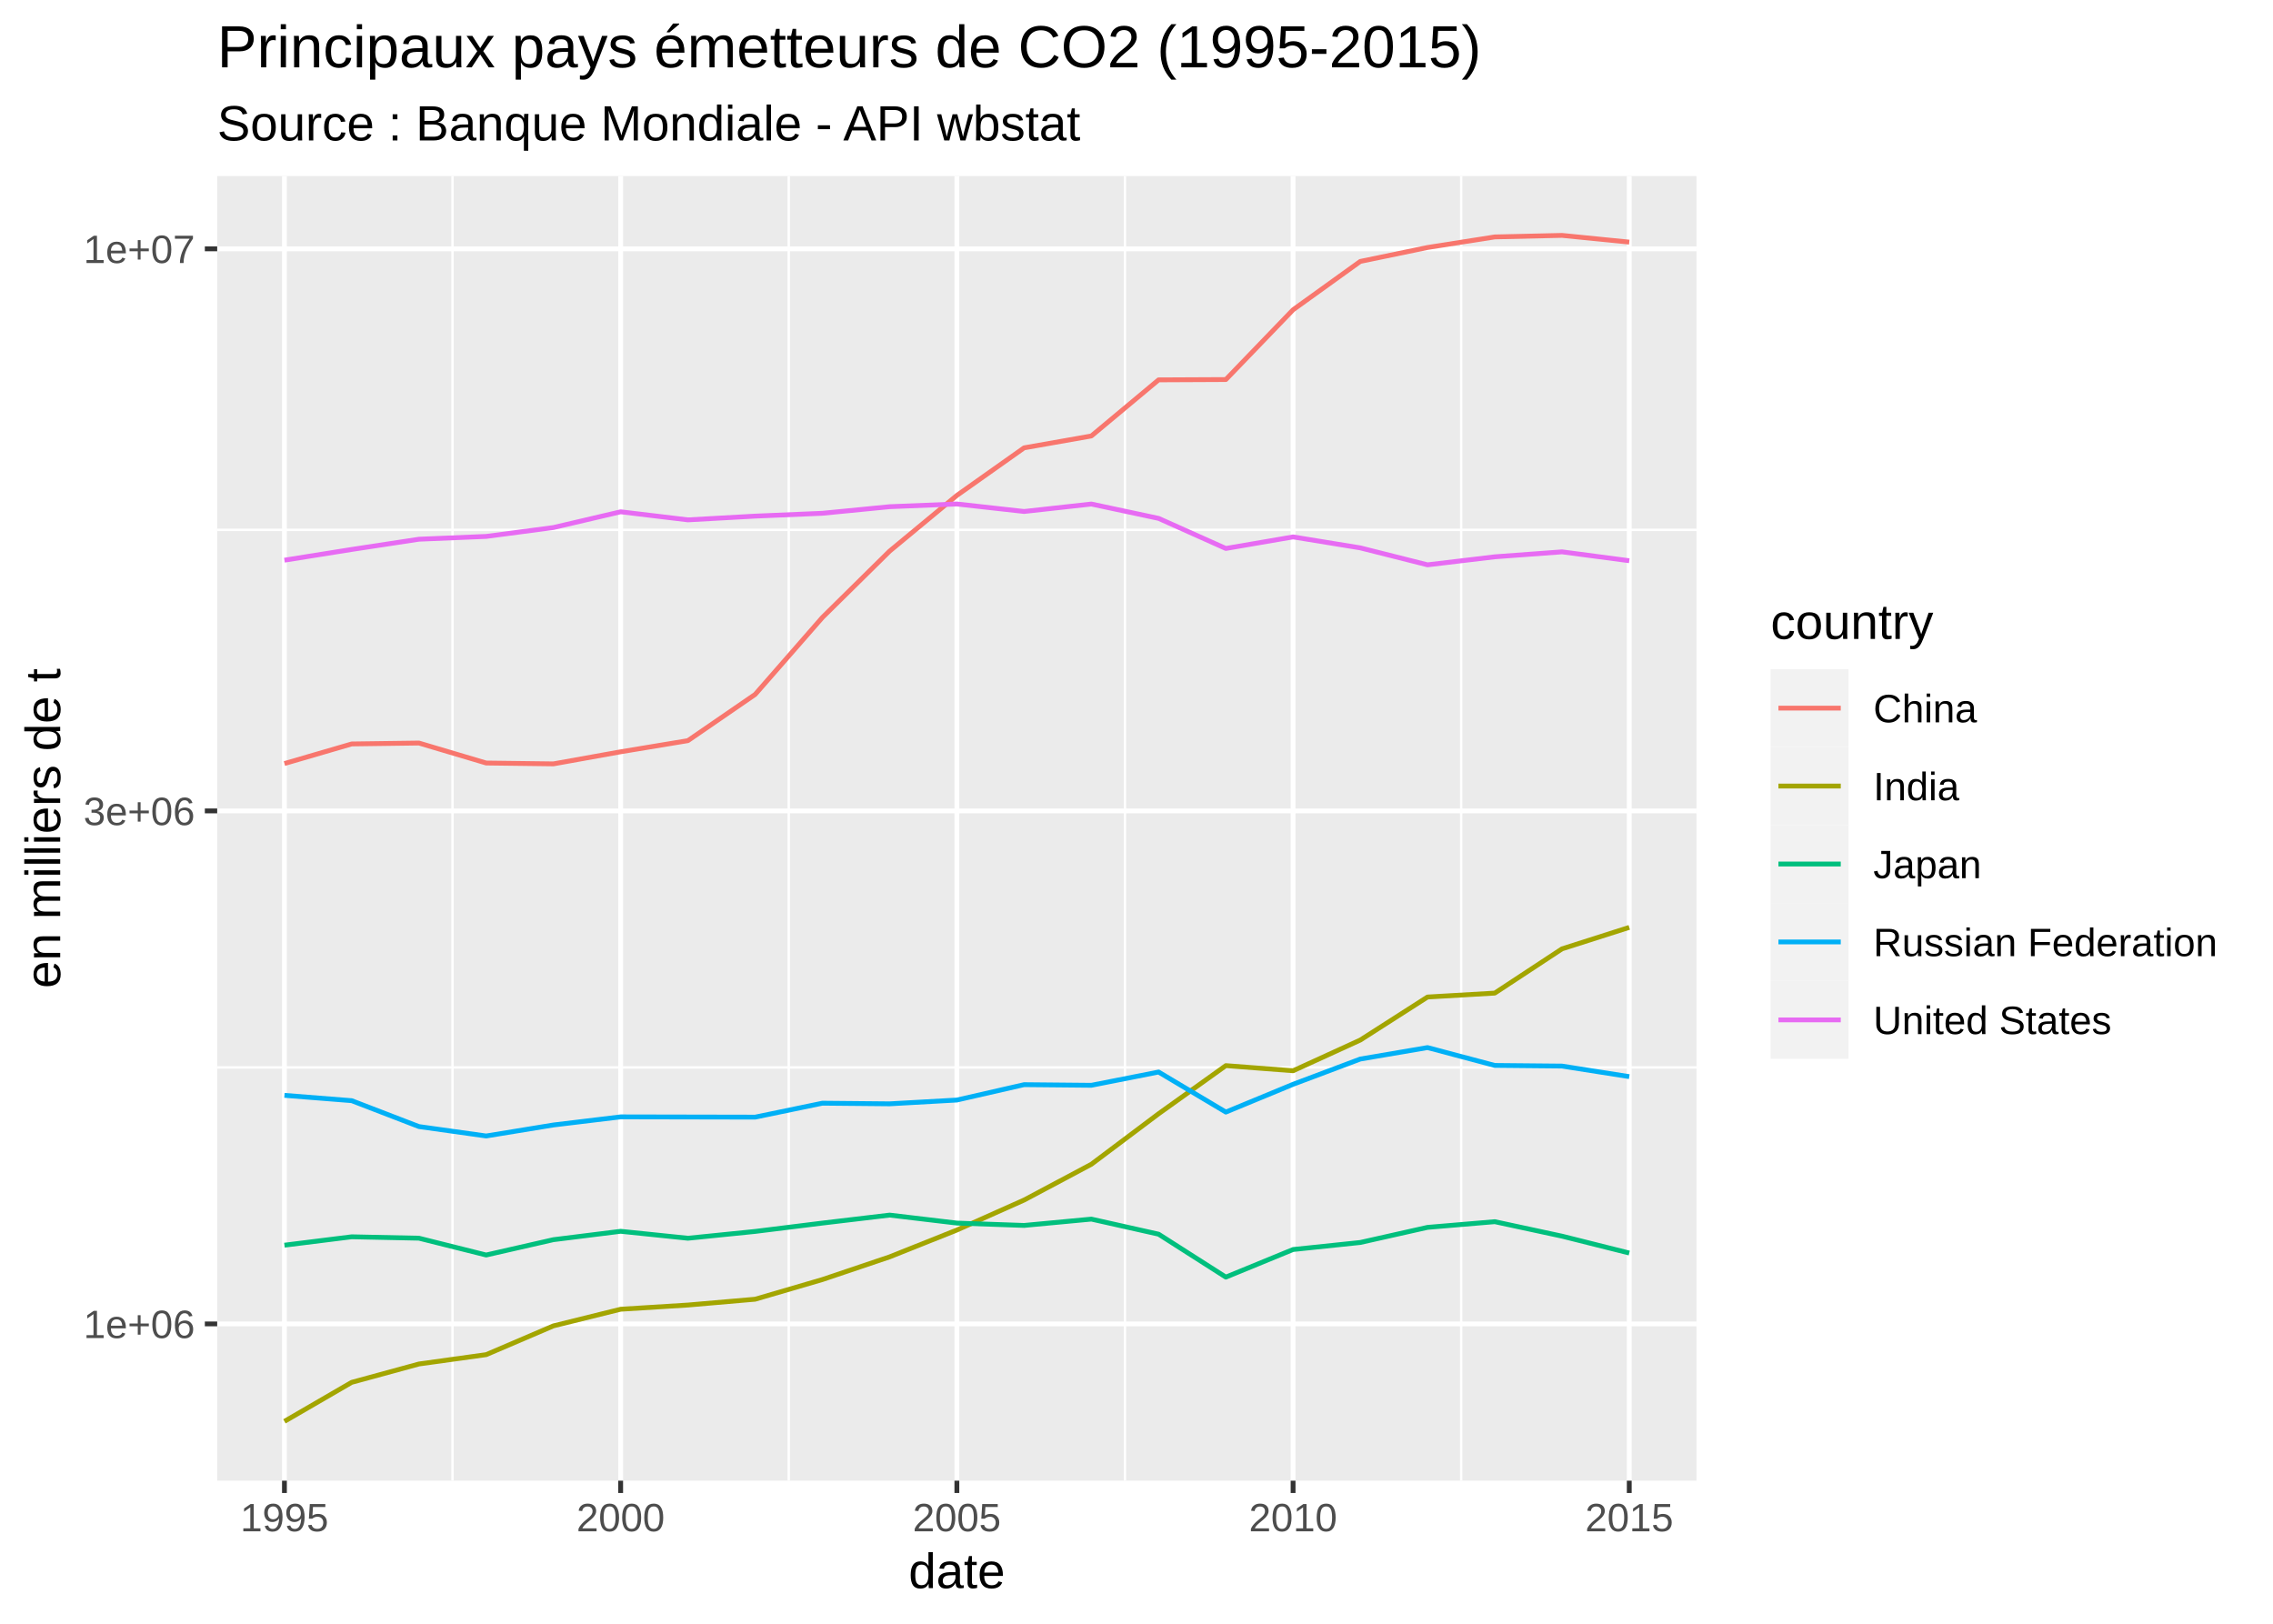
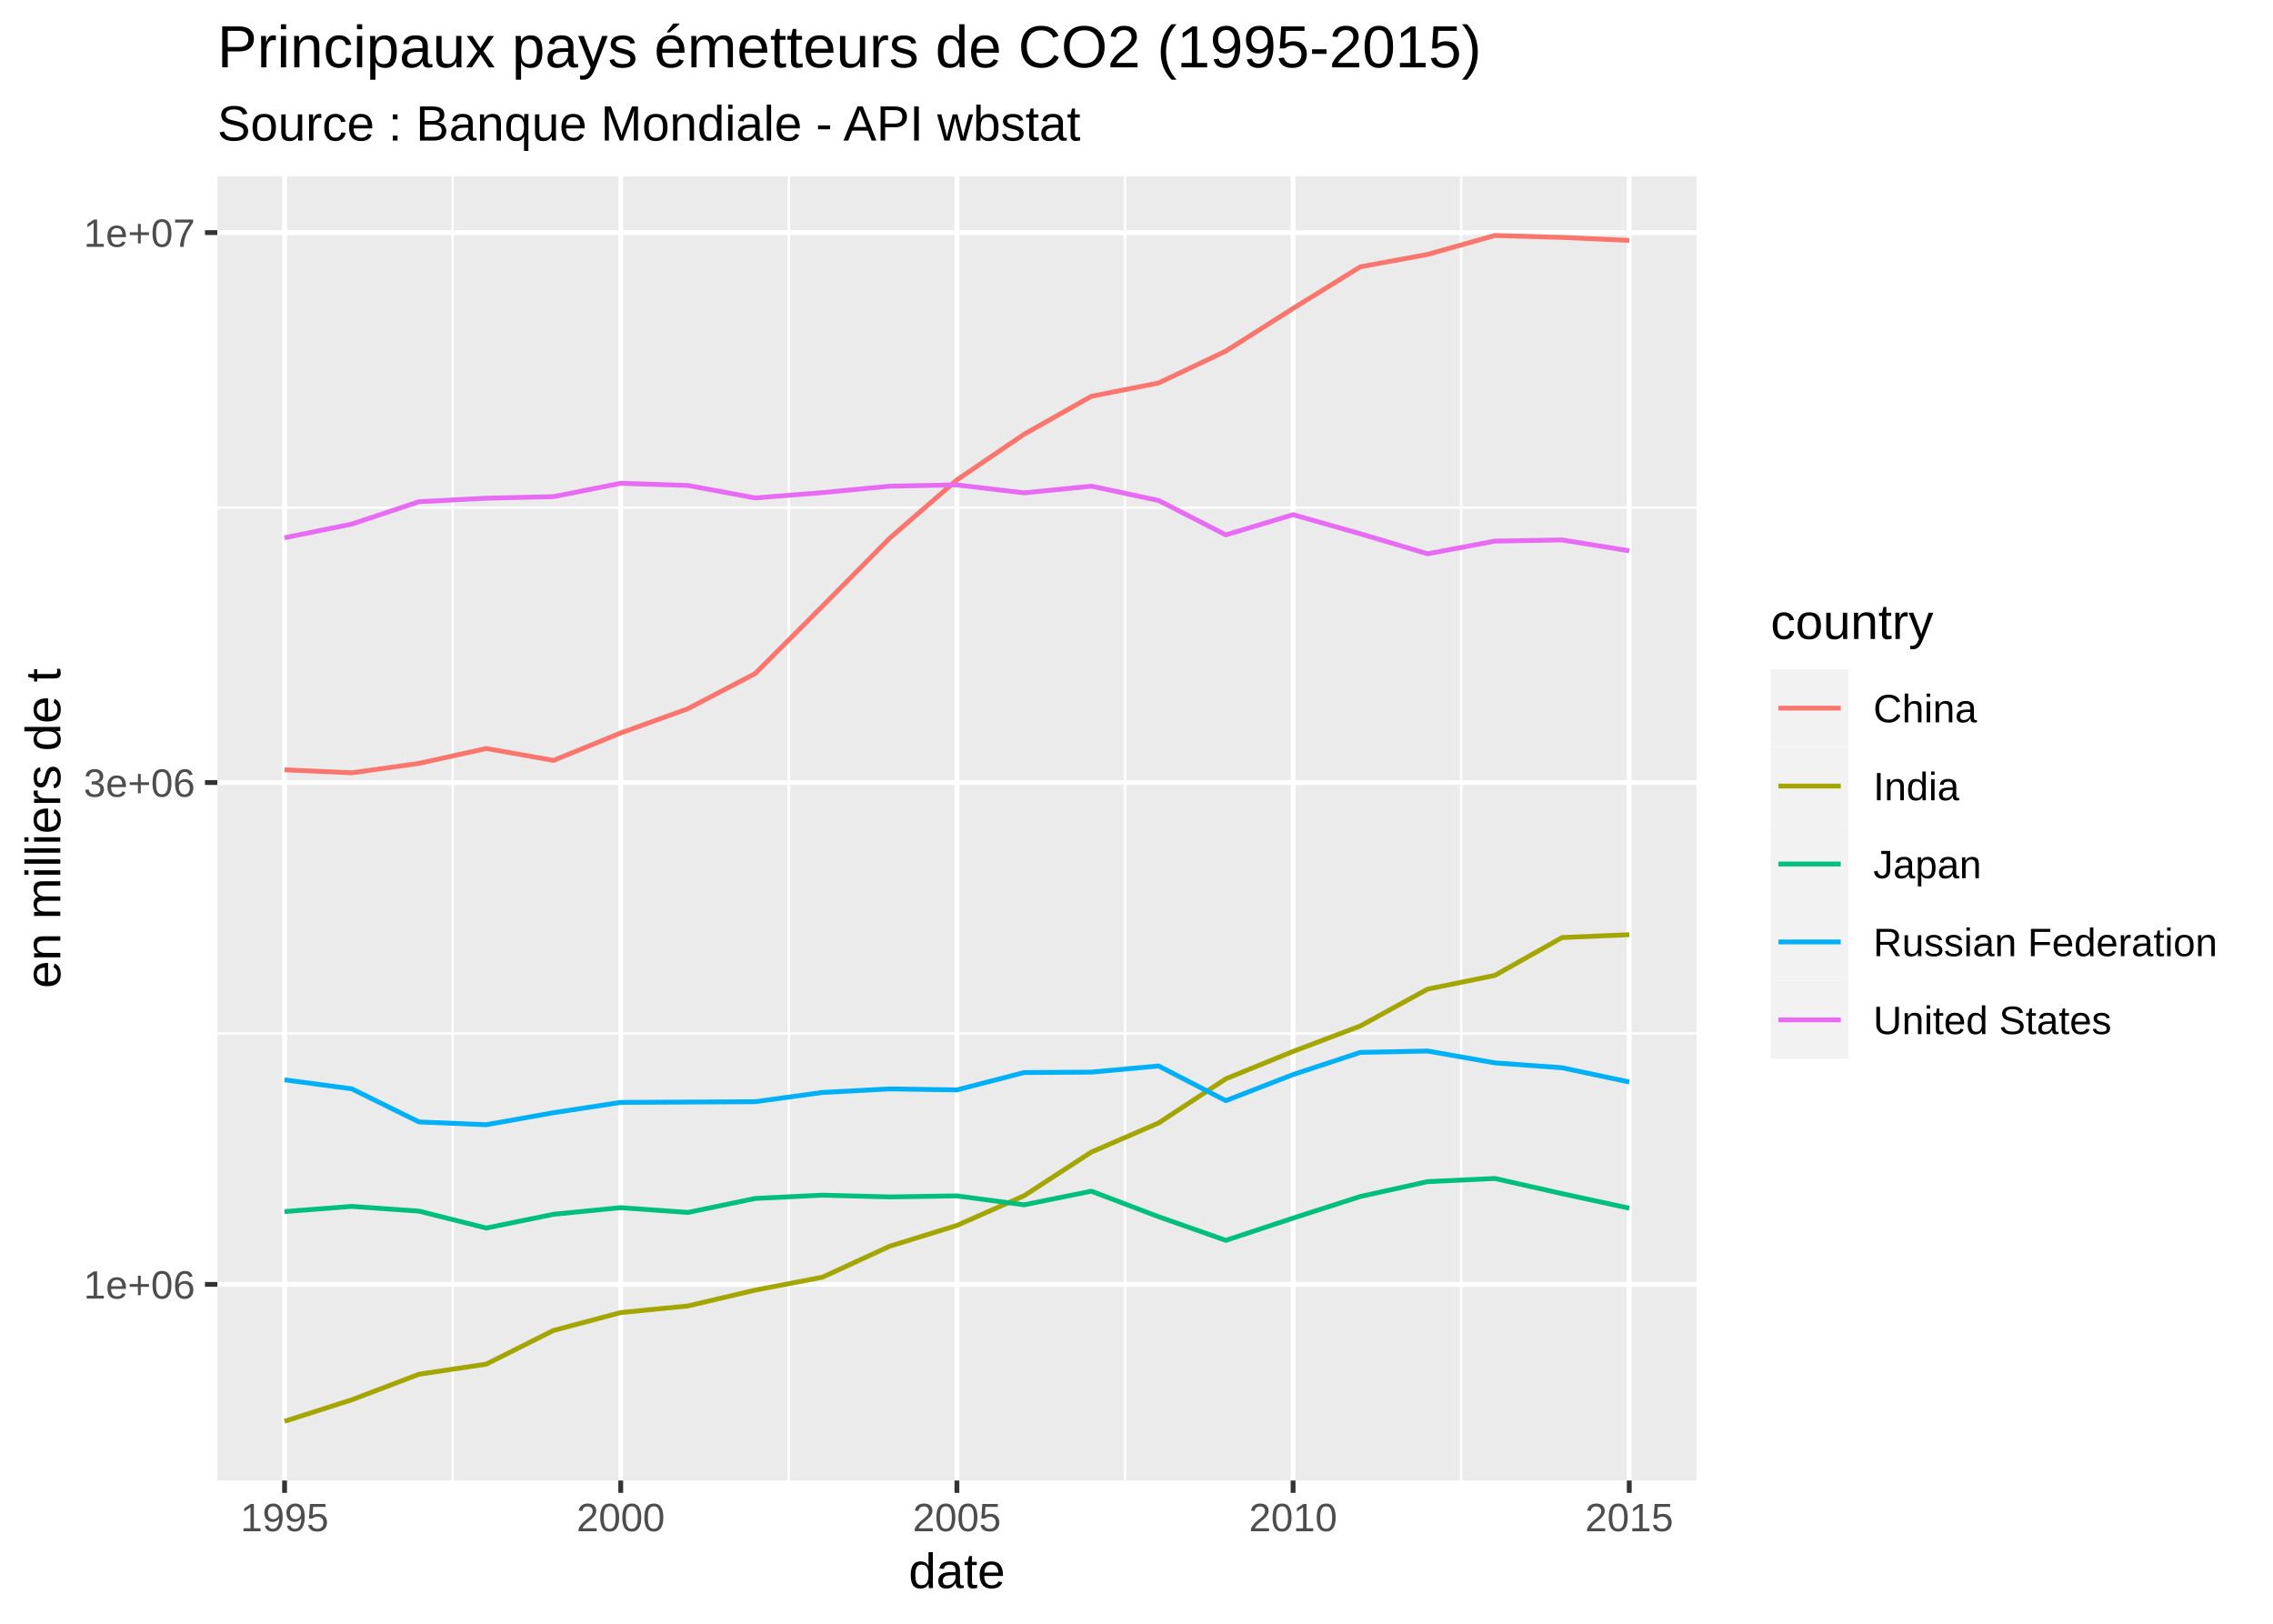
- <svg xmlns="http://www.w3.org/2000/svg" viewBox="0 0 504.00 360.00">
+ <svg xmlns="http://www.w3.org/2000/svg" class="svglite" width="504.00pt" height="360.00pt" viewBox="0 0 504.00 360.00">
  <defs>
    <style type="text/css">
-     line, polyline, polygon, path, rect, circle {
+     .svglite line, .svglite polyline, .svglite polygon, .svglite path, .svglite rect, .svglite circle {
      fill: none;
      stroke: #000000;
      stroke-linecap: round;
      stroke-linejoin: round;
      stroke-miterlimit: 10.00;
    }
  </style>
  </defs>
  <rect width="100%" height="100%" style="stroke: none; fill: #FFFFFF;" />
-   <rect x="0" y="0.00" width="504.00" height="360.00" style="stroke-width: 1.07; stroke: #FFFFFF; fill: #FFFFFF;" />
  <defs>
-     <clipPath id="cpNDguMTZ8Mzc2LjE3fDMyOC4yOHwzOS4wNA==">
-       <rect x="48.16" y="39.04" width="328.01" height="289.23" />
-     </clipPath>
-   </defs>
-   <rect x="48.16" y="39.04" width="328.01" height="289.23" style="stroke-width: 1.07; stroke: none; fill: #EBEBEB;" clip-path="url(#cpNDguMTZ8Mzc2LjE3fDMyOC4yOHwzOS4wNA==)" />
-   <polyline points="48.16,236.66 376.17,236.66 " style="stroke-width: 0.53; stroke: #FFFFFF; stroke-linecap: butt;" clip-path="url(#cpNDguMTZ8Mzc2LjE3fDMyOC4yOHwzOS4wNA==)" />
-   <polyline points="48.16,117.48 376.17,117.48 " style="stroke-width: 0.53; stroke: #FFFFFF; stroke-linecap: butt;" clip-path="url(#cpNDguMTZ8Mzc2LjE3fDMyOC4yOHwzOS4wNA==)" />
-   <polyline points="100.34,328.28 100.34,39.04 " style="stroke-width: 0.53; stroke: #FFFFFF; stroke-linecap: butt;" clip-path="url(#cpNDguMTZ8Mzc2LjE3fDMyOC4yOHwzOS4wNA==)" />
-   <polyline points="174.89,328.28 174.89,39.04 " style="stroke-width: 0.53; stroke: #FFFFFF; stroke-linecap: butt;" clip-path="url(#cpNDguMTZ8Mzc2LjE3fDMyOC4yOHwzOS4wNA==)" />
-   <polyline points="249.44,328.28 249.44,39.04 " style="stroke-width: 0.53; stroke: #FFFFFF; stroke-linecap: butt;" clip-path="url(#cpNDguMTZ8Mzc2LjE3fDMyOC4yOHwzOS4wNA==)" />
-   <polyline points="323.99,328.28 323.99,39.04 " style="stroke-width: 0.53; stroke: #FFFFFF; stroke-linecap: butt;" clip-path="url(#cpNDguMTZ8Mzc2LjE3fDMyOC4yOHwzOS4wNA==)" />
-   <polyline points="48.16,293.52 376.17,293.52 " style="stroke-width: 1.07; stroke: #FFFFFF; stroke-linecap: butt;" clip-path="url(#cpNDguMTZ8Mzc2LjE3fDMyOC4yOHwzOS4wNA==)" />
-   <polyline points="48.16,179.79 376.17,179.79 " style="stroke-width: 1.07; stroke: #FFFFFF; stroke-linecap: butt;" clip-path="url(#cpNDguMTZ8Mzc2LjE3fDMyOC4yOHwzOS4wNA==)" />
-   <polyline points="48.16,55.17 376.17,55.17 " style="stroke-width: 1.07; stroke: #FFFFFF; stroke-linecap: butt;" clip-path="url(#cpNDguMTZ8Mzc2LjE3fDMyOC4yOHwzOS4wNA==)" />
-   <polyline points="63.07,328.28 63.07,39.04 " style="stroke-width: 1.07; stroke: #FFFFFF; stroke-linecap: butt;" clip-path="url(#cpNDguMTZ8Mzc2LjE3fDMyOC4yOHwzOS4wNA==)" />
-   <polyline points="137.62,328.28 137.62,39.04 " style="stroke-width: 1.07; stroke: #FFFFFF; stroke-linecap: butt;" clip-path="url(#cpNDguMTZ8Mzc2LjE3fDMyOC4yOHwzOS4wNA==)" />
-   <polyline points="212.17,328.28 212.17,39.04 " style="stroke-width: 1.07; stroke: #FFFFFF; stroke-linecap: butt;" clip-path="url(#cpNDguMTZ8Mzc2LjE3fDMyOC4yOHwzOS4wNA==)" />
-   <polyline points="286.72,328.28 286.72,39.04 " style="stroke-width: 1.07; stroke: #FFFFFF; stroke-linecap: butt;" clip-path="url(#cpNDguMTZ8Mzc2LjE3fDMyOC4yOHwzOS4wNA==)" />
-   <polyline points="361.26,328.28 361.26,39.04 " style="stroke-width: 1.07; stroke: #FFFFFF; stroke-linecap: butt;" clip-path="url(#cpNDguMTZ8Mzc2LjE3fDMyOC4yOHwzOS4wNA==)" />
-   <polyline points="63.07,169.29 77.98,164.94 92.89,164.74 107.80,169.17 122.71,169.36 137.62,166.68 152.53,164.21 167.44,153.96 182.35,136.90 197.26,122.19 212.17,109.84 227.08,99.29 241.99,96.66 256.90,84.22 271.81,84.15 286.72,68.68 301.62,57.96 316.53,54.87 331.44,52.53 346.35,52.19 361.26,53.68 " style="stroke-width: 1.07; stroke: #F8766D; stroke-linecap: butt;" clip-path="url(#cpNDguMTZ8Mzc2LjE3fDMyOC4yOHwzOS4wNA==)" />
-   <polyline points="63.07,315.13 77.98,306.48 92.89,302.41 107.80,300.34 122.71,293.96 137.62,290.27 152.53,289.34 167.44,288.05 182.35,283.69 197.26,278.66 212.17,272.71 227.08,266.06 241.99,258.13 256.90,246.93 271.81,236.26 286.72,237.40 301.62,230.59 316.53,221.05 331.44,220.18 346.35,210.37 361.26,205.61 " style="stroke-width: 1.07; stroke: #A3A500; stroke-linecap: butt;" clip-path="url(#cpNDguMTZ8Mzc2LjE3fDMyOC4yOHwzOS4wNA==)" />
-   <polyline points="63.07,276.07 77.98,274.21 92.89,274.52 107.80,278.25 122.71,274.85 137.62,272.99 152.53,274.53 167.44,273.02 182.35,271.17 197.26,269.40 212.17,271.17 227.08,271.69 241.99,270.29 256.90,273.63 271.81,283.15 286.72,277.03 301.62,275.47 316.53,272.12 331.44,270.86 346.35,274.07 361.26,277.81 " style="stroke-width: 1.07; stroke: #00BF7D; stroke-linecap: butt;" clip-path="url(#cpNDguMTZ8Mzc2LjE3fDMyOC4yOHwzOS4wNA==)" />
-   <polyline points="63.07,242.85 77.98,244.03 92.89,249.77 107.80,251.86 122.71,249.42 137.62,247.62 152.53,247.65 167.44,247.68 182.35,244.59 197.26,244.73 212.17,243.89 227.08,240.48 241.99,240.62 256.90,237.68 271.81,246.56 286.72,240.40 301.62,234.80 316.53,232.26 331.44,236.22 346.35,236.36 361.26,238.70 " style="stroke-width: 1.07; stroke: #00B0F6; stroke-linecap: butt;" clip-path="url(#cpNDguMTZ8Mzc2LjE3fDMyOC4yOHwzOS4wNA==)" />
-   <polyline points="63.07,124.20 77.98,121.82 92.89,119.55 107.80,118.93 122.71,116.96 137.62,113.47 152.53,115.26 167.44,114.43 182.35,113.80 197.26,112.34 212.17,111.74 227.08,113.40 241.99,111.75 256.90,114.93 271.81,121.60 286.72,119.04 301.62,121.47 316.53,125.23 331.44,123.45 346.35,122.35 361.26,124.32 " style="stroke-width: 1.07; stroke: #E76BF3; stroke-linecap: butt;" clip-path="url(#cpNDguMTZ8Mzc2LjE3fDMyOC4yOHwzOS4wNA==)" />
-   <defs>
-     <clipPath id="cpMC4wMHw1MDQuMDB8MzYwLjAwfDAuMDA=">
+     <clipPath id="cpMC4wMHw1MDQuMDB8MC4wMHwzNjAuMDA=">
      <rect x="0.00" y="0.00" width="504.00" height="360.00" />
    </clipPath>
  </defs>
-   <g clip-path="url(#cpMC4wMHw1MDQuMDB8MzYwLjAwfDAuMDA=)">
-     <text x="18.51" y="296.67" style="font-size: 8.80px; fill: #4D4D4D; font-family: Arial;" textLength="24.72px" lengthAdjust="spacingAndGlyphs">1e+06</text>
+   <g clip-path="url(#cpMC4wMHw1MDQuMDB8MC4wMHwzNjAuMDA=)">
+     <rect x="0.00" y="0.00" width="504.00" height="360.00" style="stroke-width: 1.07; stroke: #FFFFFF; fill: #FFFFFF;" />
  </g>
-   <g clip-path="url(#cpMC4wMHw1MDQuMDB8MzYwLjAwfDAuMDA=)">
-     <text x="18.51" y="182.94" style="font-size: 8.80px; fill: #4D4D4D; font-family: Arial;" textLength="24.72px" lengthAdjust="spacingAndGlyphs">3e+06</text>
+   <defs>
+     <clipPath id="cpNDguMTl8Mzc2LjE3fDM5LjA3fDMyOC4yNQ==">
+       <rect x="48.19" y="39.07" width="327.99" height="289.18" />
+     </clipPath>
+   </defs>
+   <g clip-path="url(#cpNDguMTl8Mzc2LjE3fDM5LjA3fDMyOC4yNQ==)">
+     <rect x="48.19" y="39.07" width="327.99" height="289.18" style="stroke-width: 1.07; stroke: none; fill: #EBEBEB;" />
+     <polyline points="48.19,229.13 376.17,229.13 " style="stroke-width: 0.53; stroke: #FFFFFF; stroke-linecap: butt;" />
+     <polyline points="48.19,112.54 376.17,112.54 " style="stroke-width: 0.53; stroke: #FFFFFF; stroke-linecap: butt;" />
+     <polyline points="100.37,328.25 100.37,39.07 " style="stroke-width: 0.53; stroke: #FFFFFF; stroke-linecap: butt;" />
+     <polyline points="174.91,328.25 174.91,39.07 " style="stroke-width: 0.53; stroke: #FFFFFF; stroke-linecap: butt;" />
+     <polyline points="249.45,328.25 249.45,39.07 " style="stroke-width: 0.53; stroke: #FFFFFF; stroke-linecap: butt;" />
+     <polyline points="323.99,328.25 323.99,39.07 " style="stroke-width: 0.53; stroke: #FFFFFF; stroke-linecap: butt;" />
+     <polyline points="48.19,284.76 376.17,284.76 " style="stroke-width: 1.07; stroke: #FFFFFF; stroke-linecap: butt;" />
+     <polyline points="48.19,173.50 376.17,173.50 " style="stroke-width: 1.07; stroke: #FFFFFF; stroke-linecap: butt;" />
+     <polyline points="48.19,51.57 376.17,51.57 " style="stroke-width: 1.07; stroke: #FFFFFF; stroke-linecap: butt;" />
+     <polyline points="63.10,328.25 63.10,39.07 " style="stroke-width: 1.07; stroke: #FFFFFF; stroke-linecap: butt;" />
+     <polyline points="137.64,328.25 137.64,39.07 " style="stroke-width: 1.07; stroke: #FFFFFF; stroke-linecap: butt;" />
+     <polyline points="212.18,328.25 212.18,39.07 " style="stroke-width: 1.07; stroke: #FFFFFF; stroke-linecap: butt;" />
+     <polyline points="286.72,328.25 286.72,39.07 " style="stroke-width: 1.07; stroke: #FFFFFF; stroke-linecap: butt;" />
+     <polyline points="361.26,328.25 361.26,39.07 " style="stroke-width: 1.07; stroke: #FFFFFF; stroke-linecap: butt;" />
+     <polyline points="63.10,170.68 78.00,171.34 92.91,169.25 107.82,165.95 122.73,168.59 137.64,162.51 152.55,157.12 167.45,149.34 182.36,134.41 197.27,119.33 212.18,106.40 227.09,96.27 242.00,87.86 256.91,84.91 271.81,77.84 286.72,68.38 301.63,59.16 316.54,56.41 331.45,52.21 346.36,52.64 361.26,53.30 " style="stroke-width: 1.07; stroke: #F8766D; stroke-linecap: butt;" />
+     <polyline points="63.10,315.11 78.00,310.35 92.91,304.68 107.82,302.44 122.73,294.97 137.64,291.01 152.55,289.54 167.45,286.03 182.36,283.17 197.27,276.30 212.18,271.69 227.09,265.10 242.00,255.42 256.91,248.97 271.81,239.18 286.72,233.11 301.63,227.47 316.54,219.30 331.45,216.26 346.36,207.86 361.26,207.23 " style="stroke-width: 1.07; stroke: #A3A500; stroke-linecap: butt;" />
+     <polyline points="63.10,268.62 78.00,267.47 92.91,268.52 107.82,272.27 122.73,269.22 137.64,267.75 152.55,268.81 167.45,265.71 182.36,264.98 197.27,265.37 212.18,265.14 227.09,267.12 242.00,264.10 256.91,269.76 271.81,275.00 286.72,270.07 301.63,265.28 316.54,261.98 331.45,261.28 346.36,264.64 361.26,267.87 " style="stroke-width: 1.07; stroke: #00BF7D; stroke-linecap: butt;" />
+     <polyline points="63.10,239.41 78.00,241.40 92.91,248.75 107.82,249.36 122.73,246.70 137.64,244.41 152.55,244.34 167.45,244.26 182.36,242.21 197.27,241.42 212.18,241.64 227.09,237.79 242.00,237.70 256.91,236.34 271.81,244.03 286.72,238.24 301.63,233.33 316.54,233.02 331.45,235.65 346.36,236.73 361.26,239.89 " style="stroke-width: 1.07; stroke: #00B0F6; stroke-linecap: butt;" />
+     <polyline points="63.10,119.23 78.00,116.19 92.91,111.24 107.82,110.46 122.73,110.11 137.64,107.15 152.55,107.63 167.45,110.40 182.36,109.22 197.27,107.79 212.18,107.51 227.09,109.27 242.00,107.79 256.91,110.96 271.81,118.59 286.72,114.11 301.63,118.34 316.54,122.78 331.45,119.97 346.36,119.71 361.26,122.12 " style="stroke-width: 1.07; stroke: #E76BF3; stroke-linecap: butt;" />
  </g>
-   <g clip-path="url(#cpMC4wMHw1MDQuMDB8MzYwLjAwfDAuMDA=)">
-     <text x="18.51" y="58.32" style="font-size: 8.80px; fill: #4D4D4D; font-family: Arial;" textLength="24.72px" lengthAdjust="spacingAndGlyphs">1e+07</text>
-   </g>
-   <polyline points="45.42,293.52 48.16,293.52 " style="stroke-width: 1.07; stroke: #333333; stroke-linecap: butt;" clip-path="url(#cpMC4wMHw1MDQuMDB8MzYwLjAwfDAuMDA=)" />
-   <polyline points="45.42,179.79 48.16,179.79 " style="stroke-width: 1.07; stroke: #333333; stroke-linecap: butt;" clip-path="url(#cpMC4wMHw1MDQuMDB8MzYwLjAwfDAuMDA=)" />
-   <polyline points="45.42,55.17 48.16,55.17 " style="stroke-width: 1.07; stroke: #333333; stroke-linecap: butt;" clip-path="url(#cpMC4wMHw1MDQuMDB8MzYwLjAwfDAuMDA=)" />
-   <polyline points="63.07,331.02 63.07,328.28 " style="stroke-width: 1.07; stroke: #333333; stroke-linecap: butt;" clip-path="url(#cpMC4wMHw1MDQuMDB8MzYwLjAwfDAuMDA=)" />
-   <polyline points="137.62,331.02 137.62,328.28 " style="stroke-width: 1.07; stroke: #333333; stroke-linecap: butt;" clip-path="url(#cpMC4wMHw1MDQuMDB8MzYwLjAwfDAuMDA=)" />
-   <polyline points="212.17,331.02 212.17,328.28 " style="stroke-width: 1.07; stroke: #333333; stroke-linecap: butt;" clip-path="url(#cpMC4wMHw1MDQuMDB8MzYwLjAwfDAuMDA=)" />
-   <polyline points="286.72,331.02 286.72,328.28 " style="stroke-width: 1.07; stroke: #333333; stroke-linecap: butt;" clip-path="url(#cpMC4wMHw1MDQuMDB8MzYwLjAwfDAuMDA=)" />
-   <polyline points="361.26,331.02 361.26,328.28 " style="stroke-width: 1.07; stroke: #333333; stroke-linecap: butt;" clip-path="url(#cpMC4wMHw1MDQuMDB8MzYwLjAwfDAuMDA=)" />
-   <g clip-path="url(#cpMC4wMHw1MDQuMDB8MzYwLjAwfDAuMDA=)">
-     <text x="53.28" y="339.51" style="font-size: 8.80px; fill: #4D4D4D; font-family: Arial;" textLength="19.58px" lengthAdjust="spacingAndGlyphs">1995</text>
-   </g>
-   <g clip-path="url(#cpMC4wMHw1MDQuMDB8MzYwLjAwfDAuMDA=)">
-     <text x="127.83" y="339.51" style="font-size: 8.80px; fill: #4D4D4D; font-family: Arial;" textLength="19.58px" lengthAdjust="spacingAndGlyphs">2000</text>
-   </g>
-   <g clip-path="url(#cpMC4wMHw1MDQuMDB8MzYwLjAwfDAuMDA=)">
-     <text x="202.38" y="339.51" style="font-size: 8.80px; fill: #4D4D4D; font-family: Arial;" textLength="19.58px" lengthAdjust="spacingAndGlyphs">2005</text>
-   </g>
-   <g clip-path="url(#cpMC4wMHw1MDQuMDB8MzYwLjAwfDAuMDA=)">
-     <text x="276.93" y="339.51" style="font-size: 8.80px; fill: #4D4D4D; font-family: Arial;" textLength="19.58px" lengthAdjust="spacingAndGlyphs">2010</text>
-   </g>
-   <g clip-path="url(#cpMC4wMHw1MDQuMDB8MzYwLjAwfDAuMDA=)">
-     <text x="351.48" y="339.51" style="font-size: 8.80px; fill: #4D4D4D; font-family: Arial;" textLength="19.58px" lengthAdjust="spacingAndGlyphs">2015</text>
-   </g>
-   <g clip-path="url(#cpMC4wMHw1MDQuMDB8MzYwLjAwfDAuMDA=)">
-     <text x="201.46" y="352.10" style="font-size: 11.00px; font-family: Arial;" textLength="21.41px" lengthAdjust="spacingAndGlyphs">date</text>
-   </g>
-   <g clip-path="url(#cpMC4wMHw1MDQuMDB8MzYwLjAwfDAuMDA=)">
-     <text transform="translate(13.35,219.12) rotate(-90)" style="font-size: 11.00px; font-family: Arial;" textLength="70.91px" lengthAdjust="spacingAndGlyphs">en milliers de t</text>
-   </g>
-   <rect x="387.13" y="127.08" width="111.39" height="113.16" style="stroke-width: 1.07; stroke: none; fill: #FFFFFF;" clip-path="url(#cpMC4wMHw1MDQuMDB8MzYwLjAwfDAuMDA=)" />
-   <g clip-path="url(#cpMC4wMHw1MDQuMDB8MzYwLjAwfDAuMDA=)">
-     <text x="392.61" y="141.66" style="font-size: 11.00px; font-family: Arial;" textLength="36.07px" lengthAdjust="spacingAndGlyphs">country</text>
-   </g>
-   <rect x="392.61" y="148.36" width="17.28" height="17.28" style="stroke-width: 1.07; stroke: none; fill: #F2F2F2;" clip-path="url(#cpMC4wMHw1MDQuMDB8MzYwLjAwfDAuMDA=)" />
-   <line x1="394.34" y1="157.00" x2="408.16" y2="157.00" style="stroke-width: 1.07; stroke: #F8766D; stroke-linecap: butt;" clip-path="url(#cpMC4wMHw1MDQuMDB8MzYwLjAwfDAuMDA=)" />
-   <rect x="392.61" y="165.64" width="17.28" height="17.28" style="stroke-width: 1.07; stroke: none; fill: #F2F2F2;" clip-path="url(#cpMC4wMHw1MDQuMDB8MzYwLjAwfDAuMDA=)" />
-   <line x1="394.34" y1="174.28" x2="408.16" y2="174.28" style="stroke-width: 1.07; stroke: #A3A500; stroke-linecap: butt;" clip-path="url(#cpMC4wMHw1MDQuMDB8MzYwLjAwfDAuMDA=)" />
-   <rect x="392.61" y="182.92" width="17.28" height="17.28" style="stroke-width: 1.07; stroke: none; fill: #F2F2F2;" clip-path="url(#cpMC4wMHw1MDQuMDB8MzYwLjAwfDAuMDA=)" />
-   <line x1="394.34" y1="191.56" x2="408.16" y2="191.56" style="stroke-width: 1.07; stroke: #00BF7D; stroke-linecap: butt;" clip-path="url(#cpMC4wMHw1MDQuMDB8MzYwLjAwfDAuMDA=)" />
-   <rect x="392.61" y="200.20" width="17.28" height="17.28" style="stroke-width: 1.07; stroke: none; fill: #F2F2F2;" clip-path="url(#cpMC4wMHw1MDQuMDB8MzYwLjAwfDAuMDA=)" />
-   <line x1="394.34" y1="208.84" x2="408.16" y2="208.84" style="stroke-width: 1.07; stroke: #00B0F6; stroke-linecap: butt;" clip-path="url(#cpMC4wMHw1MDQuMDB8MzYwLjAwfDAuMDA=)" />
-   <rect x="392.61" y="217.48" width="17.28" height="17.28" style="stroke-width: 1.07; stroke: none; fill: #F2F2F2;" clip-path="url(#cpMC4wMHw1MDQuMDB8MzYwLjAwfDAuMDA=)" />
-   <line x1="394.34" y1="226.12" x2="408.16" y2="226.12" style="stroke-width: 1.07; stroke: #E76BF3; stroke-linecap: butt;" clip-path="url(#cpMC4wMHw1MDQuMDB8MzYwLjAwfDAuMDA=)" />
-   <g clip-path="url(#cpMC4wMHw1MDQuMDB8MzYwLjAwfDAuMDA=)">
+   <g clip-path="url(#cpMC4wMHw1MDQuMDB8MC4wMHwzNjAuMDA=)">
+     <text x="43.26" y="287.92" text-anchor="end" style="font-size: 8.80px; fill: #4D4D4D; font-family: Arial;" textLength="24.72px" lengthAdjust="spacingAndGlyphs">1e+06</text>
+     <text x="43.26" y="176.66" text-anchor="end" style="font-size: 8.80px; fill: #4D4D4D; font-family: Arial;" textLength="24.72px" lengthAdjust="spacingAndGlyphs">3e+06</text>
+     <text x="43.26" y="54.73" text-anchor="end" style="font-size: 8.80px; fill: #4D4D4D; font-family: Arial;" textLength="24.72px" lengthAdjust="spacingAndGlyphs">1e+07</text>
+     <polyline points="45.45,284.76 48.19,284.76 " style="stroke-width: 1.07; stroke: #333333; stroke-linecap: butt;" />
+     <polyline points="45.45,173.50 48.19,173.50 " style="stroke-width: 1.07; stroke: #333333; stroke-linecap: butt;" />
+     <polyline points="45.45,51.57 48.19,51.57 " style="stroke-width: 1.07; stroke: #333333; stroke-linecap: butt;" />
+     <polyline points="63.10,330.99 63.10,328.25 " style="stroke-width: 1.07; stroke: #333333; stroke-linecap: butt;" />
+     <polyline points="137.64,330.99 137.64,328.25 " style="stroke-width: 1.07; stroke: #333333; stroke-linecap: butt;" />
+     <polyline points="212.18,330.99 212.18,328.25 " style="stroke-width: 1.07; stroke: #333333; stroke-linecap: butt;" />
+     <polyline points="286.72,330.99 286.72,328.25 " style="stroke-width: 1.07; stroke: #333333; stroke-linecap: butt;" />
+     <polyline points="361.26,330.99 361.26,328.25 " style="stroke-width: 1.07; stroke: #333333; stroke-linecap: butt;" />
+     <text x="63.10" y="339.49" text-anchor="middle" style="font-size: 8.80px; fill: #4D4D4D; font-family: Arial;" textLength="19.58px" lengthAdjust="spacingAndGlyphs">1995</text>
+     <text x="137.64" y="339.49" text-anchor="middle" style="font-size: 8.80px; fill: #4D4D4D; font-family: Arial;" textLength="19.58px" lengthAdjust="spacingAndGlyphs">2000</text>
+     <text x="212.18" y="339.49" text-anchor="middle" style="font-size: 8.80px; fill: #4D4D4D; font-family: Arial;" textLength="19.58px" lengthAdjust="spacingAndGlyphs">2005</text>
+     <text x="286.72" y="339.49" text-anchor="middle" style="font-size: 8.80px; fill: #4D4D4D; font-family: Arial;" textLength="19.58px" lengthAdjust="spacingAndGlyphs">2010</text>
+     <text x="361.26" y="339.49" text-anchor="middle" style="font-size: 8.80px; fill: #4D4D4D; font-family: Arial;" textLength="19.58px" lengthAdjust="spacingAndGlyphs">2015</text>
+     <text x="212.18" y="352.10" text-anchor="middle" style="font-size: 11.00px; font-family: Arial;" textLength="21.41px" lengthAdjust="spacingAndGlyphs">date</text>
+     <text transform="translate(13.37,183.66) rotate(-90)" text-anchor="middle" style="font-size: 11.00px; font-family: Arial;" textLength="70.91px" lengthAdjust="spacingAndGlyphs">en milliers de t</text>
+     <rect x="387.13" y="127.08" width="111.39" height="113.16" style="stroke-width: 1.07; stroke: none; fill: #FFFFFF;" />
+     <text x="392.61" y="141.67" style="font-size: 11.00px; font-family: Arial;" textLength="36.08px" lengthAdjust="spacingAndGlyphs">country</text>
+     <rect x="392.61" y="148.36" width="17.28" height="17.28" style="stroke-width: 1.07; stroke: none; fill: #F2F2F2;" />
+     <line x1="394.34" y1="157.00" x2="408.16" y2="157.00" style="stroke-width: 1.07; stroke: #F8766D; stroke-linecap: butt;" />
+     <rect x="392.61" y="165.64" width="17.28" height="17.28" style="stroke-width: 1.07; stroke: none; fill: #F2F2F2;" />
+     <line x1="394.34" y1="174.28" x2="408.16" y2="174.28" style="stroke-width: 1.07; stroke: #A3A500; stroke-linecap: butt;" />
+     <rect x="392.61" y="182.92" width="17.28" height="17.28" style="stroke-width: 1.07; stroke: none; fill: #F2F2F2;" />
+     <line x1="394.34" y1="191.56" x2="408.16" y2="191.56" style="stroke-width: 1.07; stroke: #00BF7D; stroke-linecap: butt;" />
+     <rect x="392.61" y="200.20" width="17.28" height="17.28" style="stroke-width: 1.07; stroke: none; fill: #F2F2F2;" />
+     <line x1="394.34" y1="208.84" x2="408.16" y2="208.84" style="stroke-width: 1.07; stroke: #00B0F6; stroke-linecap: butt;" />
+     <rect x="392.61" y="217.48" width="17.28" height="17.28" style="stroke-width: 1.07; stroke: none; fill: #F2F2F2;" />
+     <line x1="394.34" y1="226.12" x2="408.16" y2="226.12" style="stroke-width: 1.07; stroke: #E76BF3; stroke-linecap: butt;" />
    <text x="415.37" y="160.15" style="font-size: 8.80px; font-family: Arial;" textLength="22.99px" lengthAdjust="spacingAndGlyphs">China</text>
-   </g>
-   <g clip-path="url(#cpMC4wMHw1MDQuMDB8MzYwLjAwfDAuMDA=)">
    <text x="415.37" y="177.43" style="font-size: 8.80px; font-family: Arial;" textLength="19.08px" lengthAdjust="spacingAndGlyphs">India</text>
-   </g>
-   <g clip-path="url(#cpMC4wMHw1MDQuMDB8MzYwLjAwfDAuMDA=)">
    <text x="415.37" y="194.71" style="font-size: 8.80px; font-family: Arial;" textLength="23.98px" lengthAdjust="spacingAndGlyphs">Japan</text>
-   </g>
-   <g clip-path="url(#cpMC4wMHw1MDQuMDB8MzYwLjAwfDAuMDA=)">
-     <text x="415.37" y="211.99" style="font-size: 8.80px; font-family: Arial;" textLength="76.31px" lengthAdjust="spacingAndGlyphs">Russian Federation</text>
-   </g>
-   <g clip-path="url(#cpMC4wMHw1MDQuMDB8MzYwLjAwfDAuMDA=)">
-     <text x="415.37" y="229.27" style="font-size: 8.80px; font-family: Arial;" textLength="52.83px" lengthAdjust="spacingAndGlyphs">United States</text>
-   </g>
-   <g clip-path="url(#cpMC4wMHw1MDQuMDB8MzYwLjAwfDAuMDA=)">
-     <text x="48.16" y="31.14" style="font-size: 11.00px; font-family: Arial;" textLength="192.00px" lengthAdjust="spacingAndGlyphs">Source : Banque Mondiale - API wbstat</text>
-   </g>
-   <g clip-path="url(#cpMC4wMHw1MDQuMDB8MzYwLjAwfDAuMDA=)">
-     <text x="48.16" y="14.93" style="font-size: 13.20px; font-family: Arial;" textLength="280.28px" lengthAdjust="spacingAndGlyphs">Principaux pays émetteurs de CO2 (1995-2015)</text>
+     <text x="415.37" y="211.99" style="font-size: 8.80px; font-family: Arial;" textLength="76.30px" lengthAdjust="spacingAndGlyphs">Russian Federation</text>
+     <text x="415.37" y="229.27" style="font-size: 8.80px; font-family: Arial;" textLength="52.81px" lengthAdjust="spacingAndGlyphs">United States</text>
+     <text x="48.19" y="31.17" style="font-size: 11.00px; font-family: Arial;" textLength="192.00px" lengthAdjust="spacingAndGlyphs">Source : Banque Mondiale - API wbstat</text>
+     <text x="48.19" y="14.94" style="font-size: 13.20px; font-family: Arial;" textLength="280.09px" lengthAdjust="spacingAndGlyphs">Principaux pays émetteurs de CO2 (1995-2015)</text>
  </g>
</svg>
